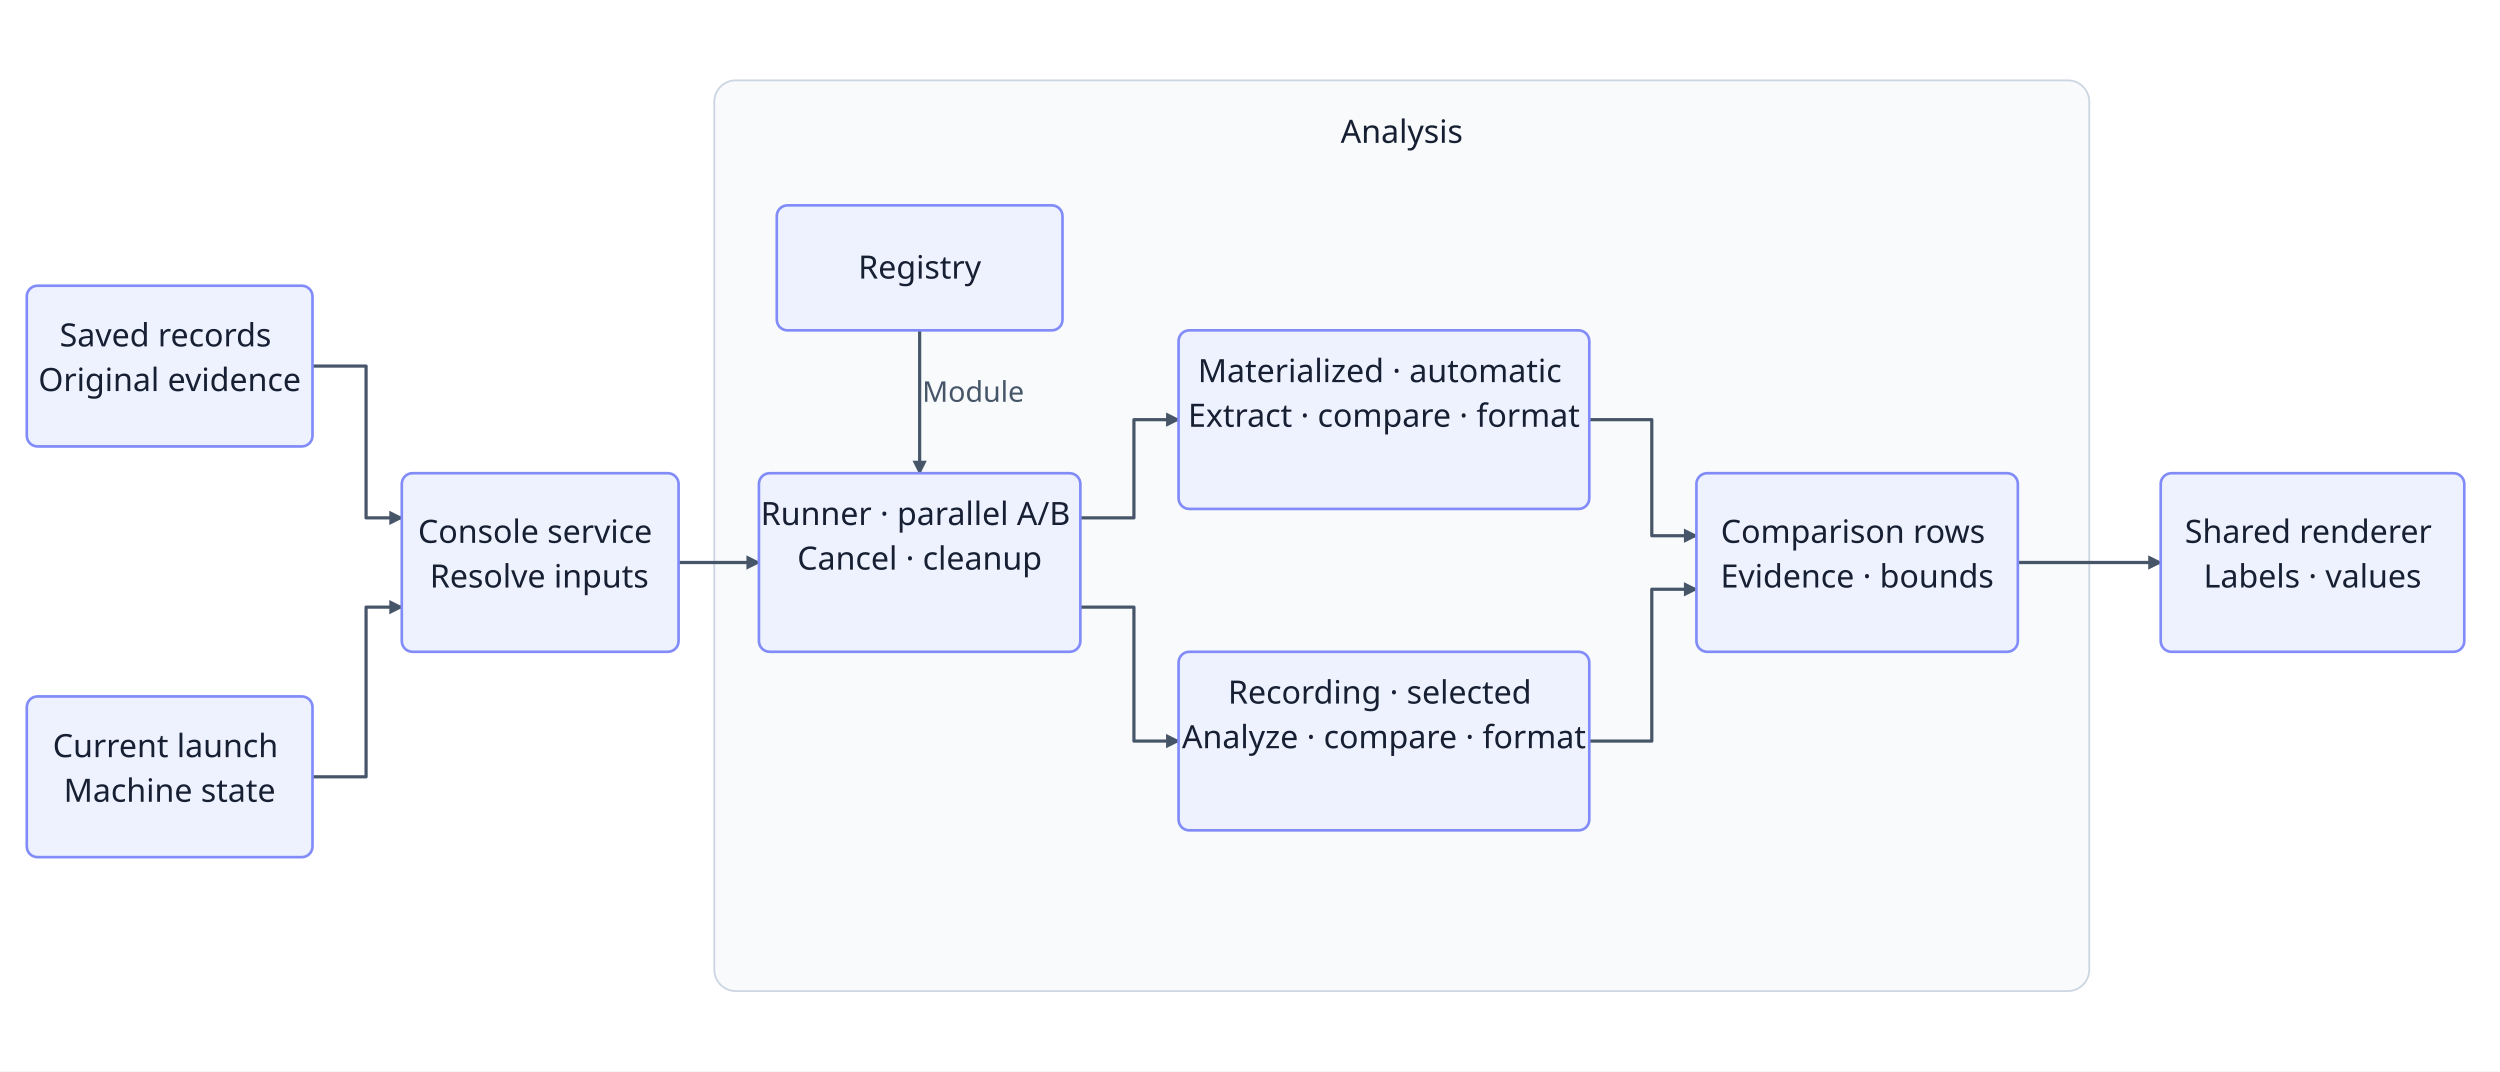
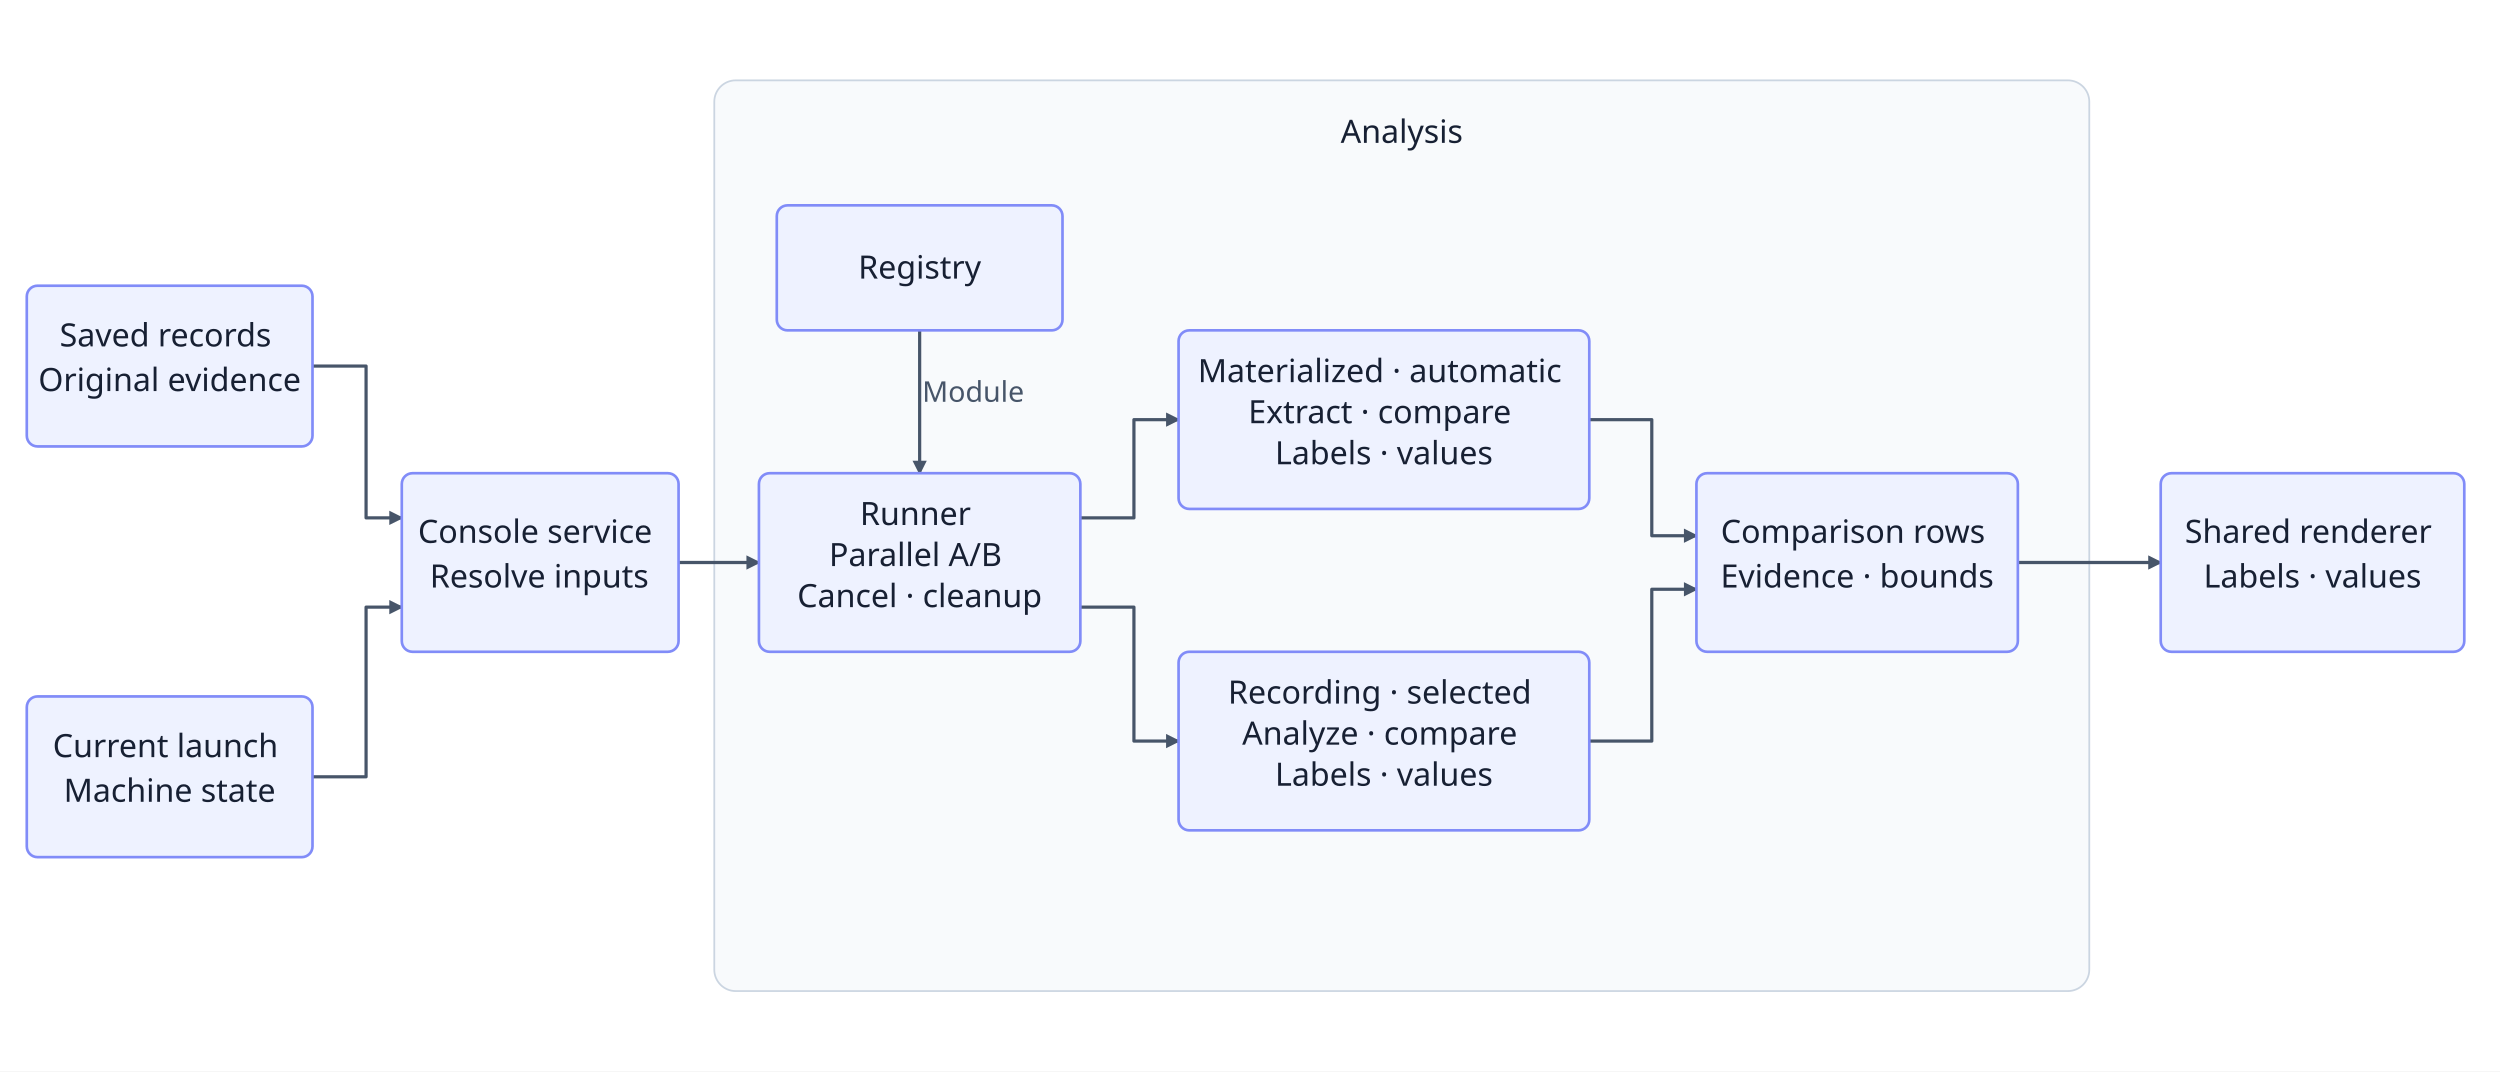
<svg xmlns="http://www.w3.org/2000/svg" width="1400" height="600" viewBox="0 0 1400 600" role="img" aria-labelledby="title desc">
  <defs>
    <marker id="arrow" markerWidth="10" markerHeight="10" refX="8" refY="5" orient="auto" markerUnits="userSpaceOnUse">
      <path d="M1 1 L9 5 L1 9 Z" fill="#475569" />
    </marker>
    <style>.node{fill:#eef2ff;stroke:#818cf8;stroke-width:1.5}.text{font:18px ui-sans-serif,system-ui,sans-serif;fill:#172033;text-anchor:middle}.label{font:16px ui-sans-serif,system-ui,sans-serif;fill:#475569;text-anchor:middle}.edge{fill:none;stroke:#475569;stroke-width:1.8;stroke-linejoin:round;marker-end:url(#arrow)}</style>
  </defs>
  <rect width="1400" height="600" fill="white" />
  <rect x="400" y="45" width="770" height="510" rx="12" fill="#f8fafc" stroke="#cbd5e1" />
  <text class="text" x="785" y="80">Analysis</text>
  <path class="edge" d="M175 205 H205 V290 H225" />
  <path class="edge" d="M175 435 H205 V340 H225" />
  <path class="edge" d="M380 315 H425" />
  <path class="edge" d="M515 185 V265" />
  <path class="edge" d="M605 290 H635 V235 H660" />
  <path class="edge" d="M605 340 H635 V415 H660" />
  <path class="edge" d="M890 235 H925 V300 H950" />
  <path class="edge" d="M890 415 H925 V330 H950" />
  <path class="edge" d="M1130 315 H1210" />
  <rect class="node" x="15" y="160" width="160" height="90" rx="6" />
  <text class="text" x="95" y="194">
    <tspan x="95">Saved records</tspan>
    <tspan x="95" dy="25">Original evidence</tspan>
  </text>
  <rect class="node" x="15" y="390" width="160" height="90" rx="6" />
  <text class="text" x="95" y="424">
    <tspan x="95">Current launch</tspan>
    <tspan x="95" dy="25">Machine state</tspan>
  </text>
  <rect class="node" x="225" y="265" width="155" height="100" rx="6" />
  <text class="text" x="302" y="304">
    <tspan x="302">Console service</tspan>
    <tspan x="302" dy="25">Resolve inputs</tspan>
  </text>
  <rect class="node" x="435" y="115" width="160" height="70" rx="6" />
  <text class="text" x="515" y="156">Registry</text>
  <text class="label" x="545" y="225">Module</text>
  <rect class="node" x="425" y="265" width="180" height="100" rx="6" />
  <text class="text" x="515" y="294">
-     <tspan x="515">Runner · parallel A/B</tspan>
-     <tspan x="515" dy="25">Cancel · cleanup</tspan>
+     <tspan x="515">Runner</tspan>
+     <tspan x="515" dy="23">Parallel A/B</tspan>
+     <tspan x="515" dy="23">Cancel · cleanup</tspan>
  </text>
  <rect class="node" x="660" y="185" width="230" height="100" rx="6" />
  <text class="text" x="775" y="214">
    <tspan x="775">Materialized · automatic</tspan>
-     <tspan x="775" dy="25">Extract · compare · format</tspan>
+     <tspan x="775" dy="23">Extract · compare</tspan>
+     <tspan x="775" dy="23">Labels · values</tspan>
  </text>
  <rect class="node" x="660" y="365" width="230" height="100" rx="6" />
  <text class="text" x="775" y="394">
    <tspan x="775">Recording · selected</tspan>
-     <tspan x="775" dy="25">Analyze · compare · format</tspan>
+     <tspan x="775" dy="23">Analyze · compare</tspan>
+     <tspan x="775" dy="23">Labels · values</tspan>
  </text>
  <rect class="node" x="950" y="265" width="180" height="100" rx="6" />
  <text class="text" x="1040" y="304">
    <tspan x="1040">Comparison rows</tspan>
    <tspan x="1040" dy="25">Evidence · bounds</tspan>
  </text>
  <rect class="node" x="1210" y="265" width="170" height="100" rx="6" />
  <text class="text" x="1295" y="304">
    <tspan x="1295">Shared renderer</tspan>
    <tspan x="1295" dy="25">Labels · values</tspan>
  </text>
</svg>
